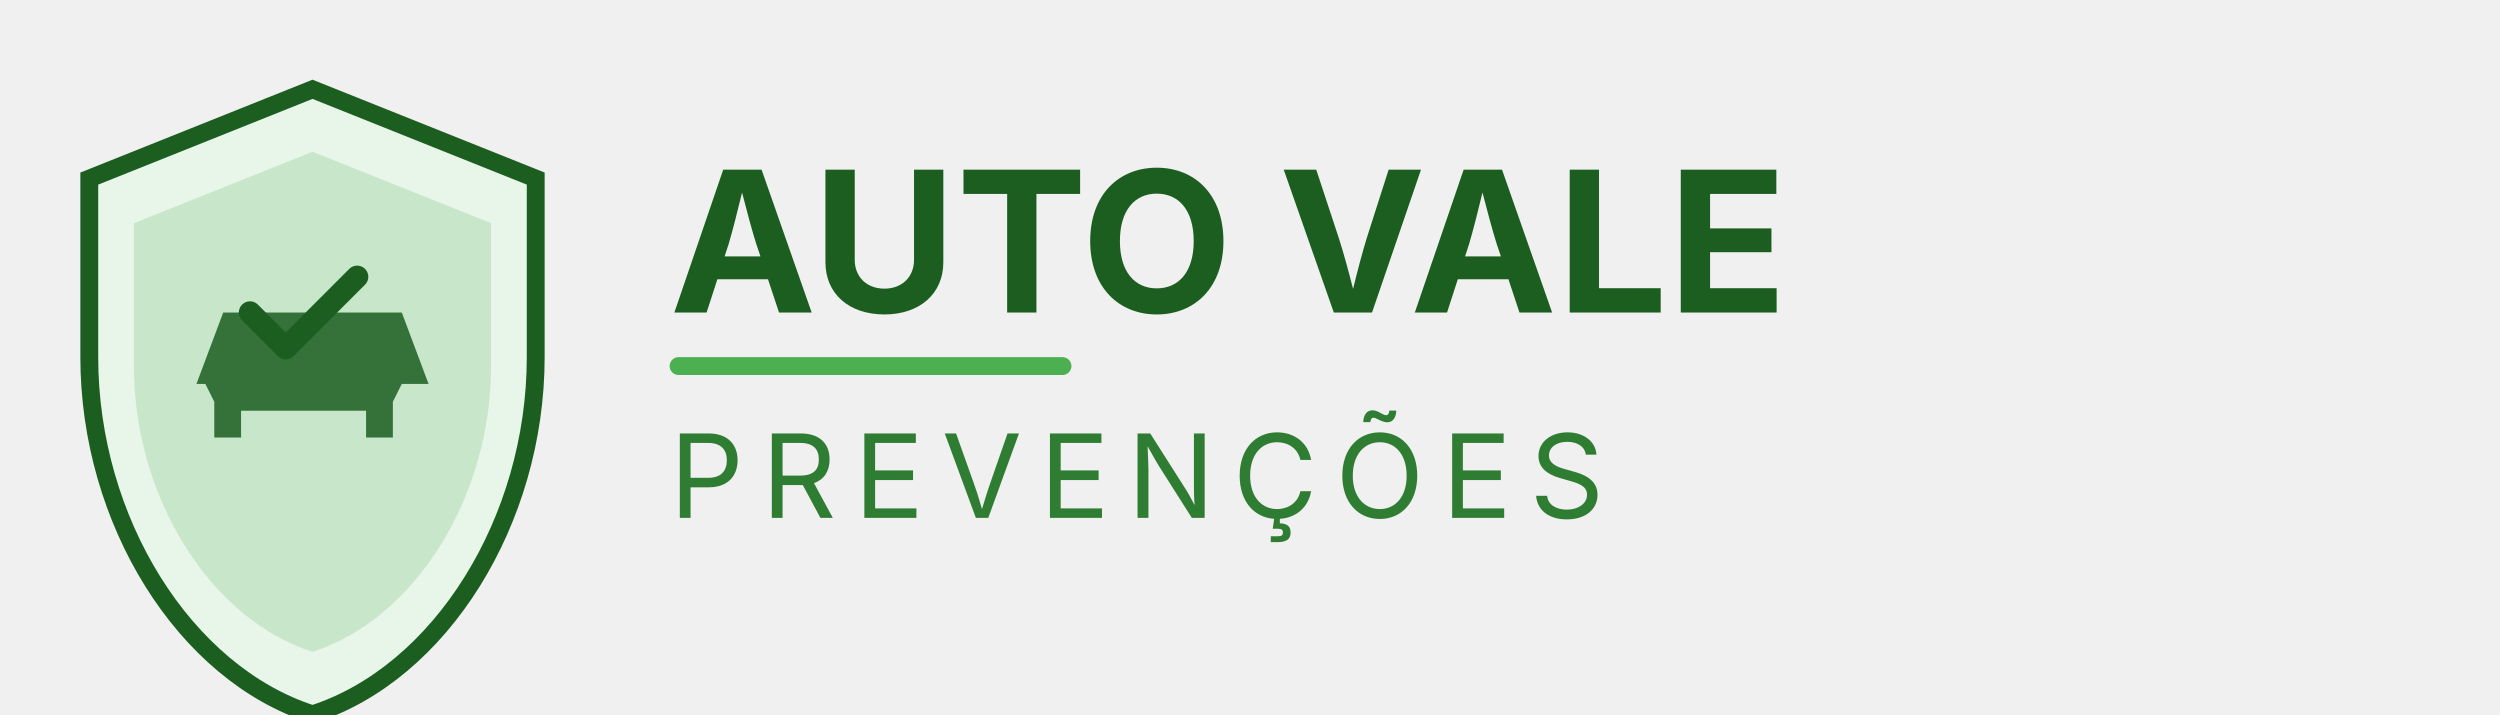
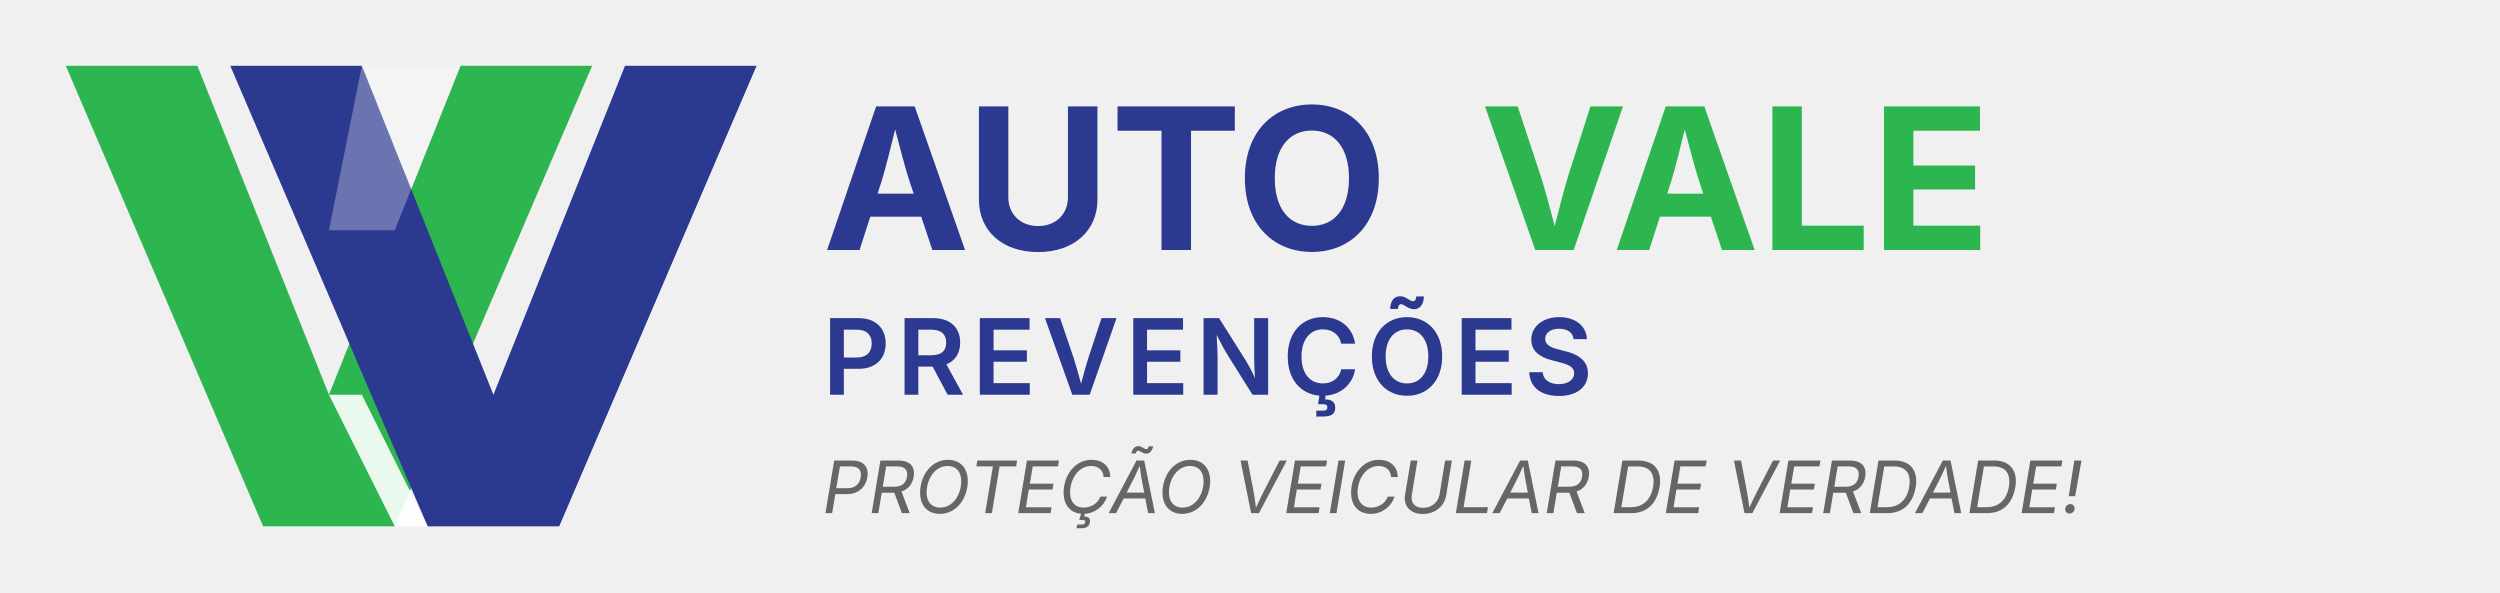
- <svg xmlns="http://www.w3.org/2000/svg" viewBox="0 0 280 80" fill="none">
+ <svg xmlns="http://www.w3.org/2000/svg" viewBox="0 0 380 90" fill="none">
  <g transform="translate(0, 5)">
-     <path d="M35 5L10 15v20c0 18.33 10.67 35.42 25 40 14.33-4.58 25-21.67 25-40V15L35 5z" fill="#E8F5E9" stroke="#1B5E20" stroke-width="2" />
-     <path d="M35 12L15 20v16c0 14.67 8.53 28.33 20 32 11.47-3.67 20-17.33 20-32V20L35 12z" fill="#C8E6C9" />
-     <path d="M22 38h26l-3-8h-20l-3 8zm2 2v4h3v-3h14v3h3v-4l1-2H23l1 2z" fill="#1B5E20" opacity="0.85" />
-     <path d="M28 30l4 4 8-8" stroke="#1B5E20" stroke-width="2.5" stroke-linecap="round" stroke-linejoin="round" fill="none" />
+     <path d="M10 5 L30 5 L50 55 L70 5 L90 5 L60 75 L40 75 Z" fill="#2DB550" />
+     <path d="M35 5 L55 5 L75 55 L95 5 L115 5 L85 75 L65 75 Z" fill="#2B3990" />
+     <path d="M50 55 L60 75 L65 75 L55 55 Z" fill="#FFFFFF" opacity="0.9" />
+     <path d="M55 5 L70 5 L60 30 L50 30 Z" fill="#FFFFFF" opacity="0.3" />
  </g>
-   <text x="75" y="35" font-family="Inter, Arial, sans-serif" font-size="22" font-weight="700" fill="#1B5E20">AUTO VALE</text>
-   <text x="75" y="58" font-family="Inter, Arial, sans-serif" font-size="13" font-weight="400" fill="#2E7D32" letter-spacing="2">PREVENÇÕES</text>
-   <rect x="75" y="40" width="45" height="2" rx="1" fill="#4CAF50" />
+   <text x="125" y="38" font-family="Inter, Arial, sans-serif" font-size="30" font-weight="700" fill="#2B3990">AUTO</text>
+   <text x="225" y="38" font-family="Inter, Arial, sans-serif" font-size="30" font-weight="700" fill="#2DB550">VALE</text>
+   <text x="125" y="60" font-family="Inter, Arial, sans-serif" font-size="16" font-weight="600" fill="#2B3990" letter-spacing="1">PREVENÇÕES</text>
+   <text x="125" y="78" font-family="Inter, Arial, sans-serif" font-size="11" font-weight="400" fill="#666666" font-style="italic">PROTEÇÃO VEICULAR DE VERDADE!</text>
</svg>
